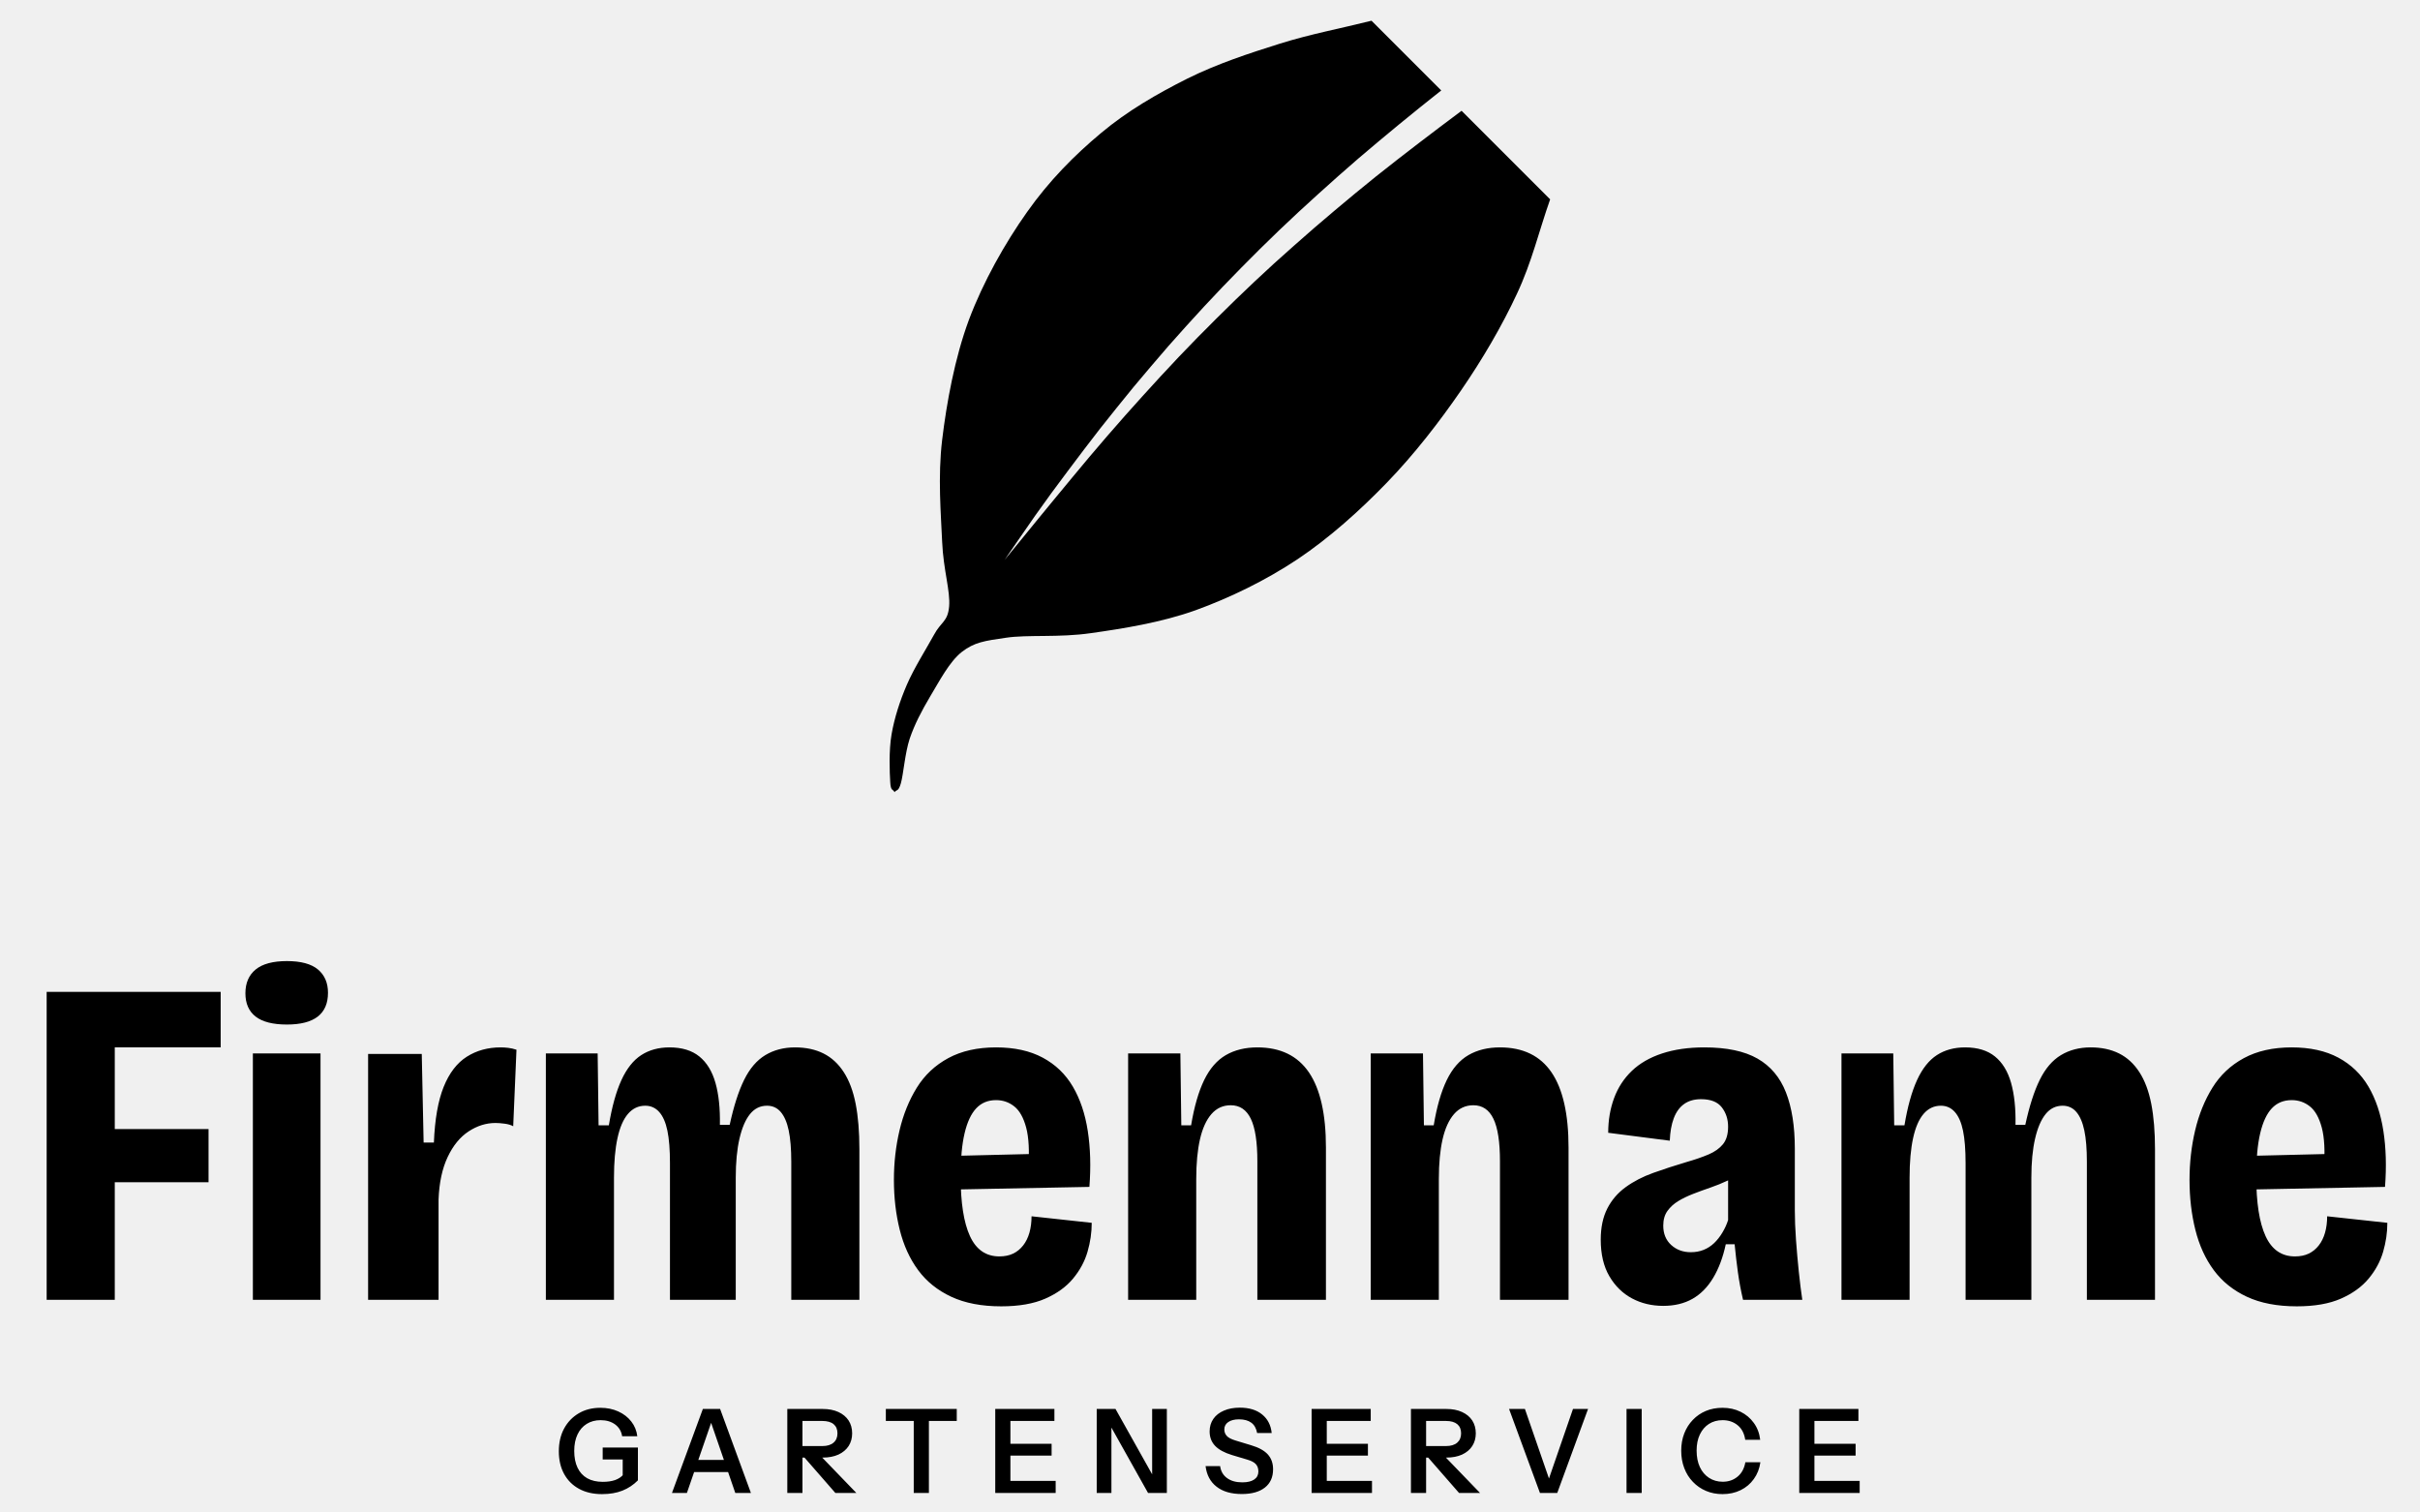
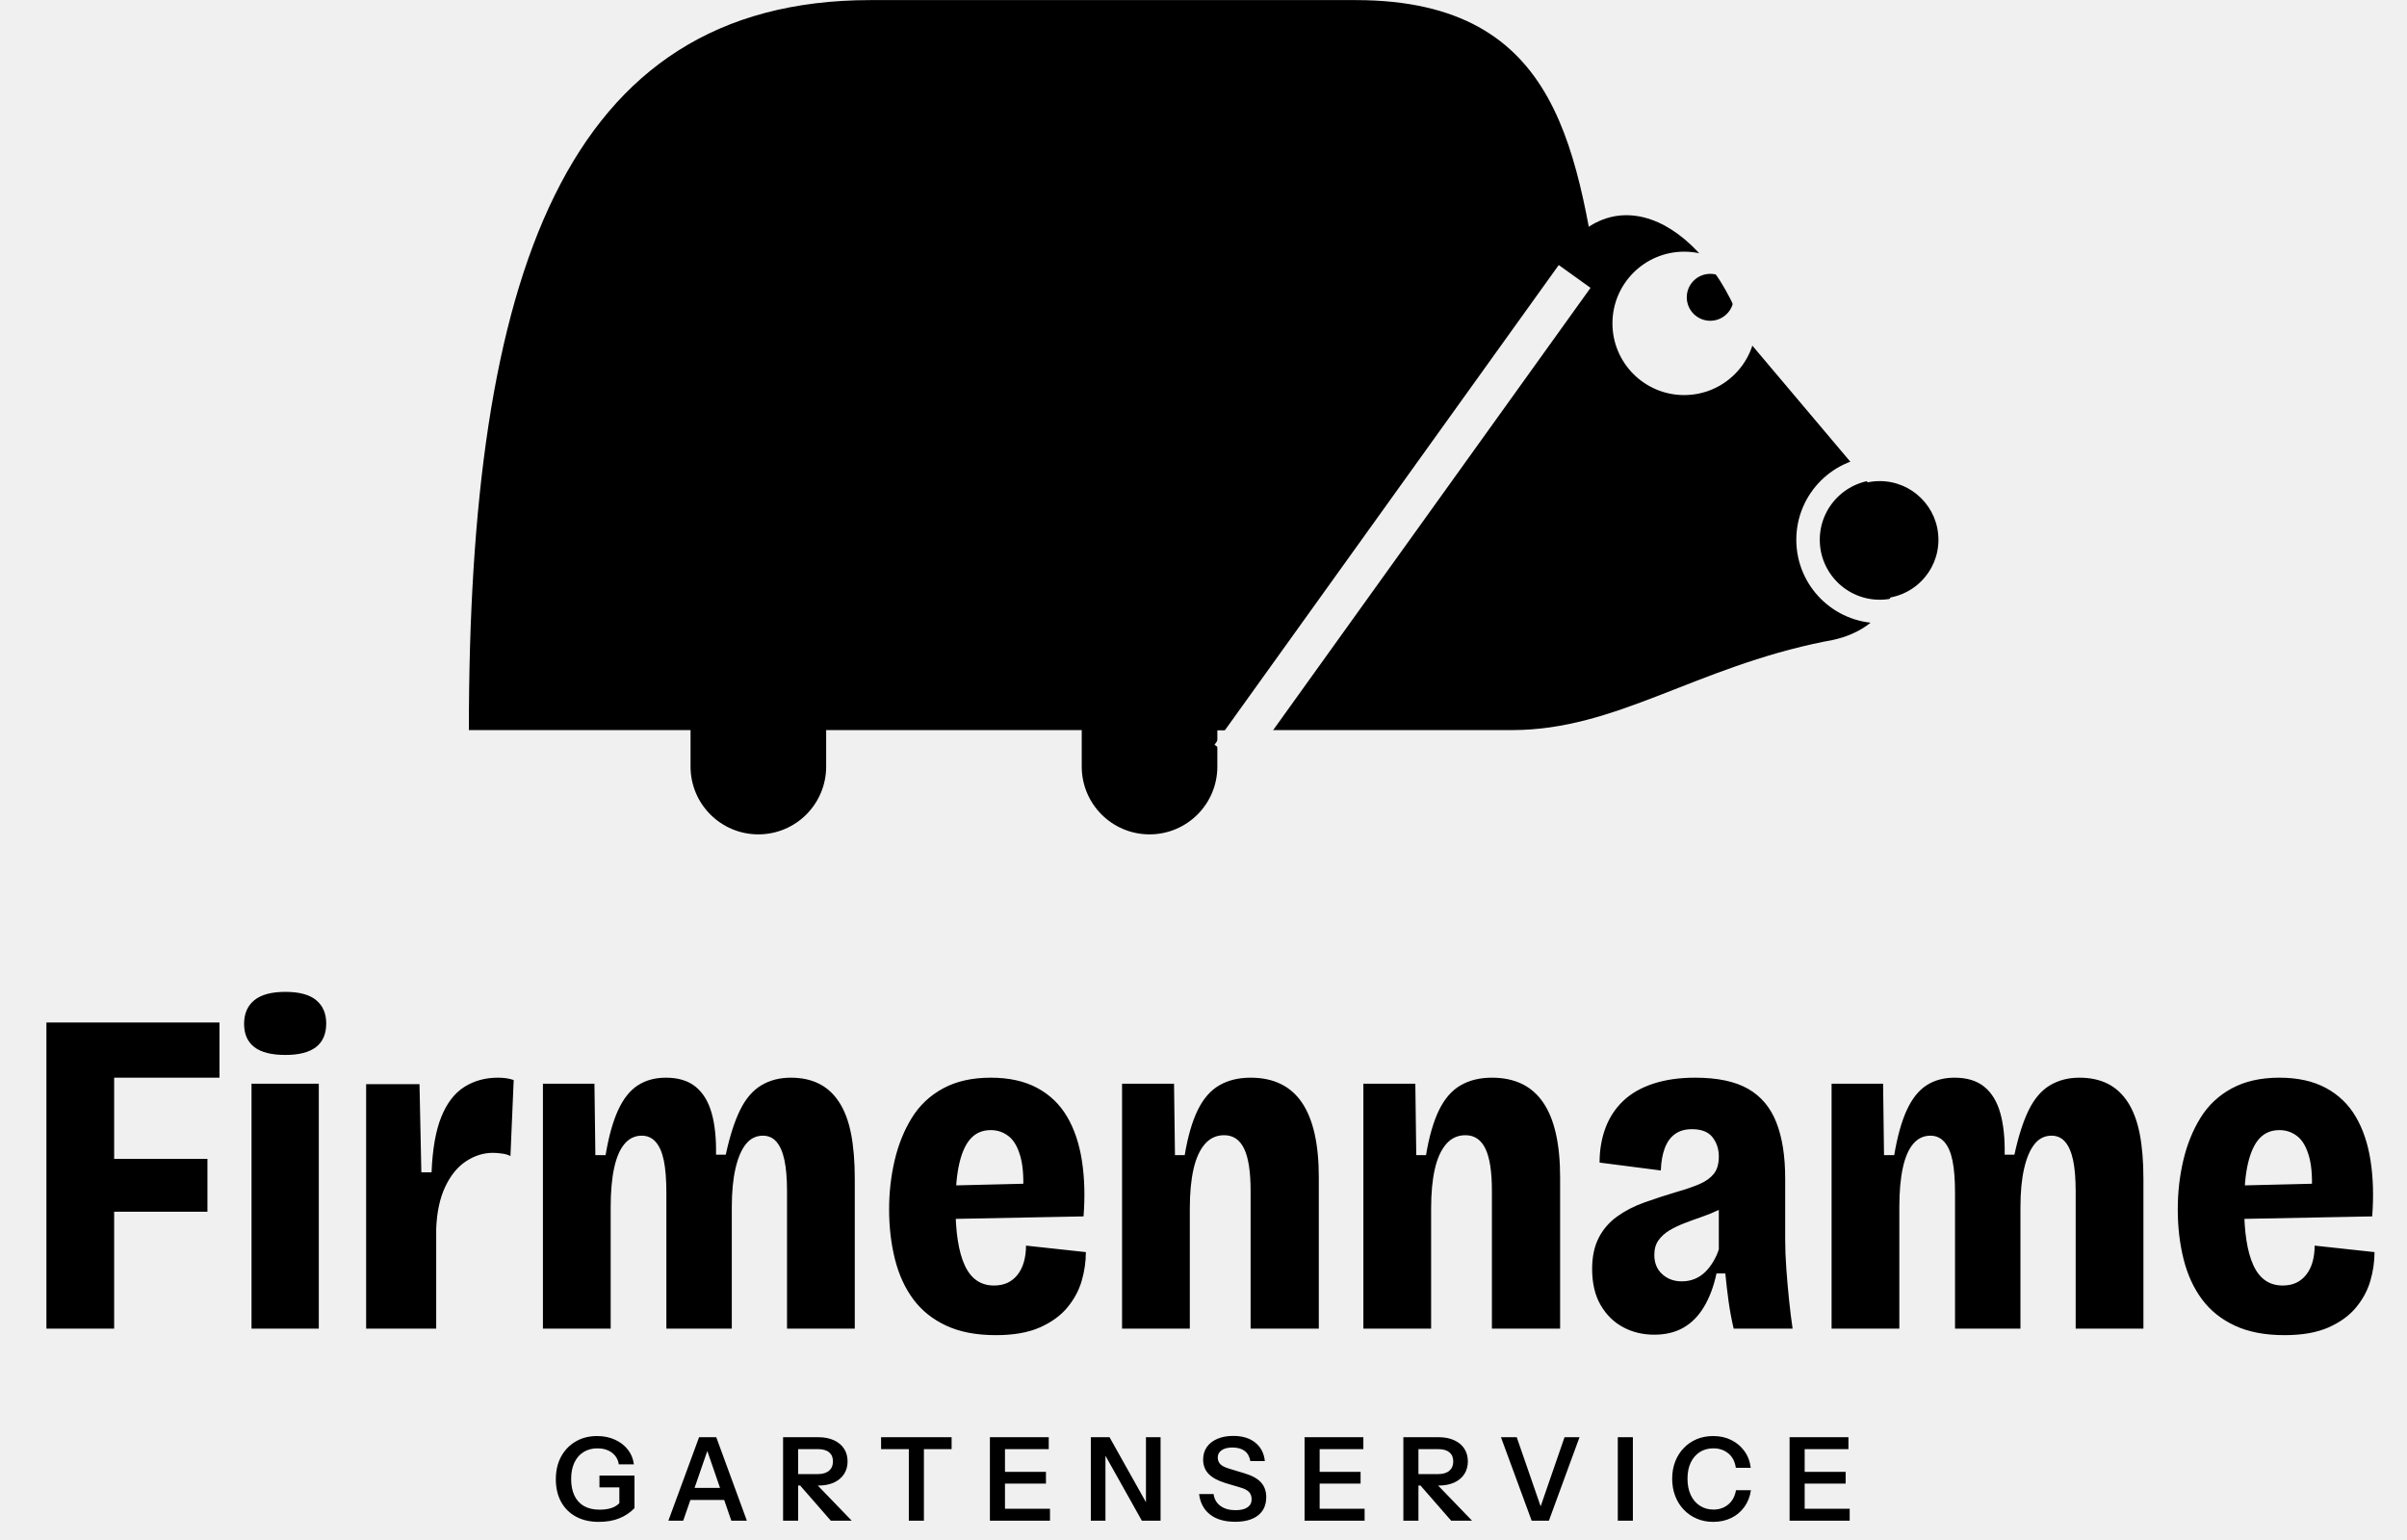
- <svg xmlns="http://www.w3.org/2000/svg" viewBox="0 0 518.7 324" width="518.7" height="324" role="img" aria-label="Firmenname Gartenservice">
-   <g transform="translate(159.71 -14.64) scale(3.18)">
-     <path fill="#000" d="M10.07 58C9.97 57.77 9.81 57.96 9.78 57.31C9.74 56.66 9.68 55.19 9.87 54.1C10.06 53.01 10.42 51.87 10.9 50.76C11.38 49.64 12.25 48.27 12.73 47.39C13.2 46.51 13.66 46.52 13.75 45.48C13.84 44.44 13.36 43.01 13.28 41.13C13.2 39.26 12.98 36.75 13.28 34.25C13.58 31.76 14.13 28.73 15.08 26.17C16.04 23.61 17.51 21 19 18.9C20.48 16.8 22.19 15.07 23.99 13.57C25.78 12.07 27.78 10.92 29.79 9.91C31.8 8.91 33.96 8.2 36.03 7.55C38.1 6.9 40.15 6.52 42.22 6L46.92 10.7C45.98 11.45 45.03 12.2 44.1 12.97C43.17 13.73 42.25 14.51 41.33 15.29C40.42 16.08 39.52 16.87 38.63 17.68C37.74 18.48 36.86 19.3 35.99 20.13C35.13 20.96 34.27 21.8 33.43 22.66C32.59 23.51 31.76 24.38 30.94 25.26C30.13 26.14 29.32 27.03 28.53 27.93C27.74 28.84 26.96 29.76 26.19 30.68C25.43 31.61 24.67 32.55 23.92 33.5C23.18 34.46 22.44 35.42 21.72 36.39C20.99 37.36 20.27 38.34 19.57 39.33C18.87 40.32 18.19 41.34 17.49 42.34L17.49 42.34C18.26 41.41 19.02 40.47 19.78 39.54C20.55 38.61 21.31 37.67 22.08 36.75C22.85 35.82 23.62 34.9 24.41 33.99C25.2 33.08 25.99 32.18 26.8 31.29C27.6 30.4 28.42 29.52 29.24 28.65C30.07 27.78 30.91 26.92 31.76 26.08C32.61 25.23 33.47 24.4 34.35 23.57C35.22 22.75 36.11 21.94 37.01 21.15C37.91 20.35 38.82 19.56 39.74 18.79C40.66 18.01 41.59 17.25 42.53 16.49C43.48 15.74 44.43 14.99 45.39 14.26C46.35 13.52 47.32 12.8 48.29 12.07L54.26 18.04C53.51 20.16 53.03 22.26 52.02 24.41C51.02 26.56 49.7 28.82 48.24 30.94C46.78 33.06 45.09 35.24 43.25 37.14C41.42 39.03 39.38 40.86 37.23 42.3C35.08 43.73 32.67 44.9 30.35 45.74C28.03 46.57 25.43 46.98 23.3 47.28C21.17 47.59 19.03 47.37 17.58 47.59C16.13 47.8 15.45 47.89 14.6 48.55C13.75 49.22 13.06 50.58 12.47 51.55C11.89 52.53 11.42 53.43 11.09 54.4C10.77 55.38 10.67 56.79 10.5 57.39C10.33 57.99 10.21 57.8 10.07 58Z" />
+ <svg xmlns="http://www.w3.org/2000/svg" viewBox="0 0 518.7 331.81" width="518.7" height="331.81" role="img" aria-label="Firmenname Gartenservice">
+   <g transform="translate(72.94 -95.52) scale(5.62)">
+     <defs>
+       <clipPath id="ik-c">
+         <path d="M5 45C5 27.64 8.64 17 20.4 17L39 17C47 17 47.5 23 48.5 29L35 45Z" />
+       </clipPath>
+       <mask id="ik-m" maskUnits="userSpaceOnUse" x="0" y="0" width="64" height="64">
+         <rect width="64" height="64" fill="#fff" />
+         <path d="M34.2 46L47.4 27.6" fill="none" stroke="#000" stroke-width="1.5" />
+         <circle cx="51.6" cy="29.4" r="2.75" fill="#000" />
+         <circle cx="52.6" cy="28.4" r=".9" fill="#fff" />
+         <circle cx="59.1" cy="37.7" r="2.75" fill="none" stroke="#000" stroke-width=".9" />
+       </mask>
+     </defs>
+     <g fill="#000" mask="url(#ik-m)">
+       <path d="M5 45C5 27.64 8.64 17 20.4 17L39 17C47 17 47.5 23 48.5 29L35 45Z" />
+       <path d="M33.5 45L46.6 27.2C48.8 23.4 52.6 25.6 54 30L59.4 36.4C60.4 39 59.6 41.2 57 41.6C52 42.6 49 45 45 45Z" />
+       <circle cx="59.1" cy="37.7" r="2.25" />
+       <path d="M13.5 44h5.2v2.4a2.6 2.6 0 0 1-5.2 0ZM28.5 44h5.2v2.4a2.6 2.6 0 0 1-5.2 0Z" />
+     </g>
  </g>
-   <path fill="#000" transform="translate(4 278.6)" d="M6 0V-66H20.6V0ZM12.6 -25.2V-36.6H40.7V-25.2ZM12.6 -54.1V-66H43.3V-54.1ZM50.2 0V-52.8H64.7V0ZM57.5 -59Q53 -59 50.8 -60.7Q48.6 -62.4 48.6 -65.7Q48.6 -69 50.8 -70.8Q53 -72.6 57.5 -72.6Q62 -72.6 64.15 -70.8Q66.3 -69 66.3 -65.8Q66.3 -62.4 64.1 -60.7Q61.9 -59 57.5 -59ZM74.9 0V-28.2V-52.7H86.4L86.8 -33.7H89Q89.3 -41.2 91.1 -45.65Q92.9 -50.1 96.05 -52.1Q99.2 -54.1 103.3 -54.1Q104.1 -54.1 104.95 -54Q105.8 -53.9 106.7 -53.6L106 -37.2Q105.3 -37.6 104.15 -37.75Q103 -37.9 102.2 -37.9Q99.2 -37.9 96.45 -36.1Q93.7 -34.3 91.95 -30.6Q90.2 -26.9 90 -21.5V0ZM113 0V-34V-52.8H124.1L124.3 -37.4H126.5Q127.5 -43.4 129.2 -47.1Q130.9 -50.8 133.45 -52.45Q136 -54.1 139.5 -54.1Q143.5 -54.1 145.9 -52.15Q148.3 -50.2 149.35 -46.5Q150.4 -42.8 150.3 -37.5H152.4Q153.7 -43.5 155.5 -47.15Q157.3 -50.8 160.05 -52.45Q162.8 -54.1 166.4 -54.1Q169.9 -54.1 172.5 -52.8Q175.1 -51.5 176.85 -48.8Q178.6 -46.1 179.4 -42Q180.2 -37.9 180.2 -32.3V0H165.6V-29.6Q165.6 -33.7 165.05 -36.3Q164.5 -38.9 163.35 -40.25Q162.2 -41.6 160.4 -41.6Q158.2 -41.6 156.75 -39.8Q155.3 -38 154.5 -34.55Q153.7 -31.1 153.7 -26.2V0H139.6V-29.3Q139.6 -33.6 139.05 -36.25Q138.5 -38.9 137.3 -40.25Q136.1 -41.6 134.3 -41.6Q132.1 -41.6 130.6 -39.85Q129.1 -38.1 128.35 -34.65Q127.6 -31.2 127.6 -26.2V0ZM210.6 1.4Q204.3 1.4 199.9 -0.65Q195.5 -2.7 192.8 -6.35Q190.1 -10 188.85 -15Q187.6 -20 187.6 -25.7Q187.6 -31.2 188.8 -36.3Q190 -41.4 192.5 -45.45Q195 -49.5 199.25 -51.8Q203.5 -54.1 209.5 -54.1Q215.4 -54.1 219.5 -51.9Q223.6 -49.7 225.95 -45.7Q228.3 -41.7 229.15 -36.2Q230 -30.7 229.5 -24.2L198.5 -23.6V-30.8L219.1 -31.3L216.4 -28.2Q216.8 -33.7 215.95 -36.9Q215.1 -40.1 213.4 -41.45Q211.7 -42.8 209.5 -42.8Q206.9 -42.8 205.25 -41.05Q203.6 -39.3 202.75 -35.7Q201.9 -32.1 201.9 -26.5Q201.9 -18 203.9 -13.65Q205.9 -9.3 210.2 -9.3Q211.9 -9.3 213.15 -9.9Q214.4 -10.5 215.3 -11.65Q216.2 -12.8 216.65 -14.4Q217.1 -16 217.1 -17.9L230 -16.5Q230 -13.4 229.1 -10.3Q228.2 -7.2 226 -4.55Q223.8 -1.9 220.05 -0.25Q216.3 1.4 210.6 1.4ZM237.8 0V-33V-52.8H249L249.2 -37.4H251.3Q252.3 -43.4 254.1 -47.1Q255.9 -50.8 258.75 -52.45Q261.6 -54.1 265.5 -54.1Q272.9 -54.1 276.55 -48.75Q280.2 -43.4 280.2 -32.6V0H265.5V-29.7Q265.5 -35.9 264.1 -38.8Q262.7 -41.7 259.8 -41.7Q257.3 -41.7 255.65 -39.8Q254 -37.9 253.2 -34.4Q252.4 -30.9 252.4 -25.9V0ZM289.8 0V-33V-52.8H301L301.2 -37.4H303.3Q304.3 -43.4 306.1 -47.1Q307.9 -50.8 310.75 -52.45Q313.6 -54.1 317.5 -54.1Q324.9 -54.1 328.55 -48.75Q332.2 -43.4 332.2 -32.6V0H317.5V-29.7Q317.5 -35.9 316.1 -38.8Q314.7 -41.7 311.8 -41.7Q309.3 -41.7 307.65 -39.8Q306 -37.9 305.2 -34.4Q304.4 -30.9 304.4 -25.9V0ZM352.5 1.3Q348.8 1.3 345.8 -0.3Q342.8 -1.9 340.95 -5.05Q339.1 -8.2 339.1 -12.9Q339.1 -16.8 340.5 -19.55Q341.9 -22.3 344.45 -24.15Q347 -26 350.35 -27.2Q353.7 -28.4 357.4 -29.5Q360.2 -30.3 362.2 -31.15Q364.2 -32 365.3 -33.35Q366.4 -34.7 366.4 -37.1Q366.4 -39.5 365.05 -41.25Q363.7 -43 360.6 -43Q358.4 -43 356.95 -41.95Q355.5 -40.9 354.75 -38.9Q354 -36.9 353.9 -34.1L340.7 -35.8Q340.7 -39.8 341.95 -43.2Q343.2 -46.6 345.75 -49.05Q348.3 -51.5 352.25 -52.8Q356.2 -54.1 361.3 -54.1Q368.5 -54.1 372.7 -51.7Q376.9 -49.3 378.8 -44.45Q380.7 -39.6 380.7 -32.4V-19.2Q380.7 -16.3 380.95 -12.85Q381.2 -9.4 381.55 -6.05Q381.9 -2.7 382.3 0H369.6Q368.9 -3 368.5 -5.9Q368.1 -8.8 367.8 -11.9H365.9Q365 -7.7 363.2 -4.7Q361.4 -1.7 358.75 -0.2Q356.1 1.3 352.5 1.3ZM358.4 -10.2Q359.9 -10.2 361.15 -10.7Q362.4 -11.2 363.4 -12.15Q364.4 -13.1 365.2 -14.45Q366 -15.8 366.4 -17.1V-28.3L369.5 -27.6Q368.1 -26.4 366.3 -25.55Q364.5 -24.7 362.6 -24.05Q360.7 -23.4 358.9 -22.7Q357.1 -22 355.7 -21.15Q354.3 -20.3 353.4 -19.05Q352.5 -17.8 352.5 -15.9Q352.5 -13.3 354.2 -11.75Q355.9 -10.2 358.4 -10.2ZM390.7 0V-34V-52.8H401.8L402 -37.4H404.2Q405.2 -43.4 406.9 -47.1Q408.6 -50.8 411.15 -52.45Q413.7 -54.1 417.2 -54.1Q421.2 -54.1 423.6 -52.15Q426 -50.2 427.05 -46.5Q428.1 -42.8 428 -37.5H430.1Q431.4 -43.5 433.2 -47.15Q435 -50.8 437.75 -52.45Q440.5 -54.1 444.1 -54.1Q447.6 -54.1 450.2 -52.8Q452.8 -51.5 454.55 -48.8Q456.3 -46.1 457.1 -42Q457.9 -37.9 457.9 -32.3V0H443.3V-29.6Q443.3 -33.7 442.75 -36.3Q442.2 -38.9 441.05 -40.25Q439.9 -41.6 438.1 -41.6Q435.9 -41.6 434.45 -39.8Q433 -38 432.2 -34.55Q431.4 -31.1 431.4 -26.2V0H417.3V-29.3Q417.3 -33.6 416.75 -36.25Q416.2 -38.9 415 -40.25Q413.8 -41.6 412 -41.6Q409.8 -41.6 408.3 -39.85Q406.8 -38.1 406.05 -34.65Q405.3 -31.2 405.3 -26.2V0ZM488.3 1.4Q482 1.4 477.6 -0.65Q473.2 -2.7 470.5 -6.35Q467.8 -10 466.55 -15Q465.3 -20 465.3 -25.7Q465.3 -31.2 466.5 -36.3Q467.7 -41.4 470.2 -45.45Q472.7 -49.5 476.95 -51.8Q481.2 -54.1 487.2 -54.1Q493.1 -54.1 497.2 -51.9Q501.3 -49.7 503.65 -45.7Q506 -41.7 506.85 -36.2Q507.7 -30.7 507.2 -24.2L476.2 -23.6V-30.8L496.8 -31.3L494.1 -28.2Q494.5 -33.7 493.65 -36.9Q492.8 -40.1 491.1 -41.45Q489.4 -42.8 487.2 -42.8Q484.6 -42.8 482.95 -41.05Q481.3 -39.3 480.45 -35.7Q479.6 -32.1 479.6 -26.5Q479.6 -18 481.6 -13.65Q483.6 -9.3 487.9 -9.3Q489.6 -9.3 490.85 -9.9Q492.1 -10.5 493 -11.65Q493.9 -12.8 494.35 -14.4Q494.8 -16 494.8 -17.9L507.7 -16.5Q507.7 -13.4 506.8 -10.3Q505.9 -7.2 503.7 -4.55Q501.5 -1.9 497.75 -0.25Q494 1.4 488.3 1.4Z" />
-   <path fill="#000" transform="translate(118.85 320)" d="M10.18 0.25Q7.33 0.25 5.25 -0.89Q3.18 -2.02 2.05 -4.09Q0.93 -6.15 0.93 -8.93Q0.93 -11.7 2.05 -13.79Q3.18 -15.88 5.18 -17.06Q7.18 -18.25 9.83 -18.25Q11.98 -18.25 13.69 -17.46Q15.4 -16.68 16.46 -15.31Q17.53 -13.95 17.75 -12.15H14.5Q14.25 -13.75 13 -14.68Q11.75 -15.6 9.88 -15.6Q8.18 -15.6 6.9 -14.8Q5.62 -14 4.93 -12.53Q4.23 -11.05 4.23 -9Q4.23 -6.9 4.94 -5.41Q5.65 -3.93 7.01 -3.15Q8.38 -2.38 10.35 -2.38Q11.88 -2.38 12.98 -2.76Q14.08 -3.15 14.75 -3.93L17.88 -2.7Q16.45 -1.25 14.57 -0.5Q12.7 0.25 10.18 0.25ZM14.62 -2.7V-7.95L15.4 -7.18H10.33V-9.73H17.88V-2.7ZM25.18 0 31.8 -18H34.6L28.38 0ZM38.75 0 32.55 -18H35.5L42.1 0ZM28.6 -7.08H38.45V-4.48H28.6ZM49.9 0V-18H57.5Q59.42 -18 60.85 -17.35Q62.27 -16.7 63.04 -15.53Q63.8 -14.35 63.8 -12.78Q63.8 -11.23 63.04 -10.05Q62.27 -8.88 60.85 -8.22Q59.42 -7.58 57.5 -7.58H52.45V-10.05H57.4Q58.97 -10.05 59.81 -10.78Q60.65 -11.5 60.65 -12.78Q60.65 -14.05 59.83 -14.74Q59 -15.43 57.4 -15.43H53.15V0ZM60.2 0 52.17 -9.2H55.82L64.7 0ZM77 0V-15.43H71.02V-18H86.22V-15.43H80.25V0ZM94.47 0V-18H97.72V0ZM96.02 0V-2.58H107.42V0ZM96.02 -8V-10.53H106.55V-8ZM96.02 -15.43V-18H107.15V-15.43ZM116.22 0V-18H120.25L129.02 -2.35L128.1 -2.12V-18H131.25V0H127.22L118.45 -15.65L119.37 -15.88V0ZM147.32 0.23Q143.92 0.23 141.91 -1.34Q139.9 -2.9 139.55 -5.75H142.67Q142.9 -4.1 144.15 -3.19Q145.4 -2.27 147.42 -2.27Q149.1 -2.27 149.99 -2.89Q150.87 -3.5 150.87 -4.6Q150.87 -5.58 150.32 -6.18Q149.77 -6.78 148.47 -7.15L145.22 -8.12Q142.75 -8.88 141.59 -10.1Q140.42 -11.33 140.42 -13.18Q140.42 -14.73 141.22 -15.88Q142.02 -17.03 143.49 -17.65Q144.95 -18.28 146.9 -18.28Q149.9 -18.28 151.69 -16.81Q153.47 -15.35 153.72 -12.85H150.6Q150.32 -14.35 149.35 -15.06Q148.37 -15.78 146.72 -15.78Q145.27 -15.78 144.42 -15.2Q143.57 -14.62 143.57 -13.62Q143.57 -12.8 144.09 -12.23Q144.6 -11.65 146 -11.23L149.3 -10.23Q151.77 -9.5 152.9 -8.25Q154.02 -7 154.02 -5.08Q154.02 -2.53 152.26 -1.15Q150.5 0.23 147.32 0.23ZM162.28 0V-18H165.53V0ZM163.82 0V-2.58H175.22V0ZM163.82 -8V-10.53H174.35V-8ZM163.82 -15.43V-18H174.95V-15.43ZM183.57 0V-18H191.17Q193.1 -18 194.52 -17.35Q195.95 -16.7 196.71 -15.53Q197.47 -14.35 197.47 -12.78Q197.47 -11.23 196.71 -10.05Q195.95 -8.88 194.52 -8.22Q193.1 -7.58 191.17 -7.58H186.12V-10.05H191.07Q192.65 -10.05 193.49 -10.78Q194.32 -11.5 194.32 -12.78Q194.32 -14.05 193.5 -14.74Q192.67 -15.43 191.07 -15.43H186.82V0ZM193.88 0 185.85 -9.2H189.5L198.38 0ZM211.22 0 204.6 -18H208L213.43 -2.3H212.88L218.3 -18H221.53L214.93 0ZM229.78 0V-18H233.03V0ZM250.35 0.25Q248.42 0.25 246.81 -0.44Q245.2 -1.12 244 -2.38Q242.8 -3.62 242.15 -5.33Q241.5 -7.03 241.5 -9.05Q241.5 -11.08 242.15 -12.75Q242.8 -14.43 243.99 -15.66Q245.17 -16.9 246.79 -17.58Q248.4 -18.25 250.35 -18.25Q252.5 -18.25 254.22 -17.4Q255.95 -16.55 257.06 -15.01Q258.18 -13.48 258.43 -11.4H255.22Q254.92 -13.43 253.6 -14.51Q252.27 -15.6 250.38 -15.6Q248.7 -15.6 247.45 -14.8Q246.2 -14 245.5 -12.54Q244.8 -11.08 244.8 -9.08Q244.8 -7.03 245.5 -5.54Q246.2 -4.05 247.47 -3.23Q248.75 -2.4 250.4 -2.4Q252.25 -2.4 253.57 -3.49Q254.9 -4.58 255.25 -6.58H258.47Q258.18 -4.53 257.06 -2.98Q255.95 -1.43 254.22 -0.59Q252.5 0.25 250.35 0.25ZM266.8 0V-18H270.05V0ZM268.35 0V-2.58H279.75V0ZM268.35 -8V-10.53H278.88V-8ZM268.35 -15.43V-18H279.48V-15.43Z" />
+   <path fill="#000" transform="translate(4 286.41)" d="M6 0V-66H20.6V0ZM12.6 -25.2V-36.6H40.7V-25.2ZM12.6 -54.1V-66H43.3V-54.1ZM50.2 0V-52.8H64.7V0ZM57.5 -59Q53 -59 50.8 -60.7Q48.6 -62.4 48.6 -65.7Q48.6 -69 50.8 -70.8Q53 -72.6 57.5 -72.6Q62 -72.6 64.15 -70.8Q66.3 -69 66.3 -65.8Q66.3 -62.4 64.1 -60.7Q61.9 -59 57.5 -59ZM74.9 0V-28.2V-52.7H86.4L86.8 -33.7H89Q89.3 -41.2 91.1 -45.65Q92.9 -50.1 96.05 -52.1Q99.2 -54.1 103.3 -54.1Q104.1 -54.1 104.95 -54Q105.8 -53.9 106.7 -53.6L106 -37.2Q105.3 -37.6 104.15 -37.75Q103 -37.9 102.2 -37.9Q99.2 -37.9 96.45 -36.1Q93.7 -34.3 91.95 -30.6Q90.2 -26.9 90 -21.5V0ZM113 0V-34V-52.8H124.1L124.3 -37.4H126.5Q127.5 -43.4 129.2 -47.1Q130.9 -50.8 133.45 -52.45Q136 -54.1 139.5 -54.1Q143.5 -54.1 145.9 -52.15Q148.3 -50.2 149.35 -46.5Q150.4 -42.8 150.3 -37.5H152.4Q153.7 -43.5 155.5 -47.15Q157.3 -50.8 160.05 -52.45Q162.8 -54.1 166.4 -54.1Q169.9 -54.1 172.5 -52.8Q175.1 -51.5 176.85 -48.8Q178.6 -46.1 179.4 -42Q180.2 -37.9 180.2 -32.3V0H165.6V-29.6Q165.6 -33.7 165.05 -36.3Q164.5 -38.9 163.35 -40.25Q162.2 -41.6 160.4 -41.6Q158.2 -41.6 156.75 -39.8Q155.3 -38 154.5 -34.55Q153.7 -31.1 153.7 -26.2V0H139.6V-29.3Q139.6 -33.6 139.05 -36.25Q138.5 -38.9 137.3 -40.25Q136.1 -41.6 134.3 -41.6Q132.1 -41.6 130.6 -39.85Q129.1 -38.1 128.35 -34.65Q127.6 -31.2 127.6 -26.2V0ZM210.6 1.4Q204.3 1.4 199.9 -0.65Q195.5 -2.7 192.8 -6.35Q190.1 -10 188.85 -15Q187.6 -20 187.6 -25.7Q187.6 -31.2 188.8 -36.3Q190 -41.4 192.5 -45.45Q195 -49.5 199.25 -51.8Q203.5 -54.1 209.5 -54.1Q215.4 -54.1 219.5 -51.9Q223.6 -49.7 225.95 -45.7Q228.3 -41.7 229.15 -36.2Q230 -30.7 229.5 -24.2L198.5 -23.6V-30.8L219.1 -31.3L216.4 -28.2Q216.8 -33.7 215.95 -36.9Q215.1 -40.1 213.4 -41.45Q211.7 -42.8 209.5 -42.8Q206.9 -42.8 205.25 -41.05Q203.6 -39.3 202.75 -35.7Q201.9 -32.1 201.9 -26.5Q201.9 -18 203.9 -13.65Q205.9 -9.3 210.2 -9.3Q211.9 -9.3 213.15 -9.9Q214.4 -10.5 215.3 -11.65Q216.2 -12.8 216.65 -14.4Q217.1 -16 217.1 -17.9L230 -16.5Q230 -13.4 229.1 -10.3Q228.2 -7.2 226 -4.55Q223.8 -1.9 220.05 -0.25Q216.3 1.4 210.6 1.4ZM237.8 0V-33V-52.8H249L249.2 -37.4H251.3Q252.3 -43.4 254.1 -47.1Q255.9 -50.8 258.75 -52.45Q261.6 -54.1 265.5 -54.1Q272.9 -54.1 276.55 -48.75Q280.2 -43.4 280.2 -32.6V0H265.5V-29.7Q265.5 -35.9 264.1 -38.8Q262.7 -41.7 259.8 -41.7Q257.3 -41.7 255.65 -39.8Q254 -37.9 253.2 -34.4Q252.4 -30.9 252.4 -25.9V0ZM289.8 0V-33V-52.8H301L301.2 -37.4H303.3Q304.3 -43.4 306.1 -47.1Q307.9 -50.8 310.75 -52.45Q313.6 -54.1 317.5 -54.1Q324.9 -54.1 328.55 -48.75Q332.2 -43.4 332.2 -32.6V0H317.5V-29.7Q317.5 -35.9 316.1 -38.8Q314.7 -41.7 311.8 -41.7Q309.3 -41.7 307.65 -39.8Q306 -37.9 305.2 -34.4Q304.4 -30.9 304.4 -25.9V0ZM352.5 1.3Q348.8 1.3 345.8 -0.3Q342.8 -1.9 340.95 -5.05Q339.1 -8.2 339.1 -12.9Q339.1 -16.8 340.5 -19.55Q341.9 -22.3 344.45 -24.15Q347 -26 350.35 -27.2Q353.7 -28.4 357.4 -29.5Q360.2 -30.3 362.2 -31.15Q364.2 -32 365.3 -33.35Q366.4 -34.7 366.4 -37.1Q366.4 -39.5 365.05 -41.25Q363.7 -43 360.6 -43Q358.4 -43 356.95 -41.95Q355.5 -40.9 354.75 -38.9Q354 -36.9 353.9 -34.1L340.7 -35.8Q340.7 -39.8 341.95 -43.2Q343.2 -46.6 345.75 -49.05Q348.3 -51.5 352.25 -52.8Q356.2 -54.1 361.3 -54.1Q368.5 -54.1 372.7 -51.7Q376.9 -49.3 378.8 -44.45Q380.7 -39.6 380.7 -32.4V-19.2Q380.7 -16.3 380.95 -12.85Q381.2 -9.4 381.55 -6.05Q381.9 -2.7 382.3 0H369.6Q368.9 -3 368.5 -5.9Q368.1 -8.8 367.8 -11.9H365.9Q365 -7.7 363.2 -4.7Q361.4 -1.7 358.75 -0.2Q356.1 1.3 352.5 1.3ZM358.4 -10.2Q359.9 -10.2 361.15 -10.7Q362.4 -11.2 363.4 -12.15Q364.4 -13.1 365.2 -14.45Q366 -15.8 366.4 -17.1V-28.3L369.5 -27.6Q368.1 -26.4 366.3 -25.55Q364.5 -24.7 362.6 -24.05Q360.7 -23.4 358.9 -22.7Q357.1 -22 355.7 -21.15Q354.3 -20.3 353.4 -19.05Q352.5 -17.8 352.5 -15.9Q352.5 -13.3 354.2 -11.75Q355.9 -10.2 358.4 -10.2ZM390.7 0V-34V-52.8H401.8L402 -37.4H404.2Q405.2 -43.4 406.9 -47.1Q408.6 -50.8 411.15 -52.45Q413.7 -54.1 417.2 -54.1Q421.2 -54.1 423.6 -52.15Q426 -50.2 427.05 -46.5Q428.1 -42.8 428 -37.5H430.1Q431.4 -43.5 433.2 -47.15Q435 -50.8 437.75 -52.45Q440.5 -54.1 444.1 -54.1Q447.6 -54.1 450.2 -52.8Q452.8 -51.5 454.55 -48.8Q456.3 -46.1 457.1 -42Q457.9 -37.9 457.9 -32.3V0H443.3V-29.6Q443.3 -33.7 442.75 -36.3Q442.2 -38.9 441.05 -40.25Q439.9 -41.6 438.1 -41.6Q435.9 -41.6 434.45 -39.8Q433 -38 432.2 -34.55Q431.4 -31.1 431.4 -26.2V0H417.3V-29.3Q417.3 -33.6 416.75 -36.25Q416.2 -38.9 415 -40.25Q413.8 -41.6 412 -41.6Q409.8 -41.6 408.3 -39.85Q406.8 -38.1 406.05 -34.65Q405.3 -31.2 405.3 -26.2V0ZM488.3 1.4Q482 1.4 477.6 -0.65Q473.2 -2.7 470.5 -6.35Q467.8 -10 466.55 -15Q465.3 -20 465.3 -25.7Q465.3 -31.2 466.5 -36.3Q467.7 -41.4 470.2 -45.45Q472.7 -49.5 476.95 -51.8Q481.2 -54.1 487.2 -54.1Q493.1 -54.1 497.2 -51.9Q501.3 -49.7 503.65 -45.7Q506 -41.7 506.85 -36.2Q507.7 -30.7 507.2 -24.2L476.2 -23.6V-30.8L496.8 -31.3L494.1 -28.2Q494.5 -33.7 493.65 -36.9Q492.8 -40.1 491.1 -41.45Q489.4 -42.8 487.2 -42.8Q484.6 -42.8 482.95 -41.05Q481.3 -39.3 480.45 -35.7Q479.6 -32.1 479.6 -26.5Q479.6 -18 481.6 -13.65Q483.6 -9.3 487.9 -9.3Q489.6 -9.3 490.85 -9.9Q492.1 -10.5 493 -11.65Q493.9 -12.8 494.35 -14.4Q494.8 -16 494.8 -17.9L507.7 -16.5Q507.7 -13.4 506.8 -10.3Q505.9 -7.2 503.7 -4.55Q501.5 -1.9 497.75 -0.25Q494 1.4 488.3 1.4Z" />
+   <path fill="#000" transform="translate(118.85 327.81)" d="M10.18 0.25Q7.33 0.25 5.25 -0.89Q3.18 -2.02 2.05 -4.09Q0.93 -6.15 0.93 -8.93Q0.93 -11.7 2.05 -13.79Q3.18 -15.88 5.18 -17.06Q7.18 -18.25 9.83 -18.25Q11.98 -18.25 13.69 -17.46Q15.4 -16.68 16.46 -15.31Q17.53 -13.95 17.75 -12.15H14.5Q14.25 -13.75 13 -14.68Q11.75 -15.6 9.88 -15.6Q8.18 -15.6 6.9 -14.8Q5.62 -14 4.93 -12.53Q4.23 -11.05 4.23 -9Q4.23 -6.9 4.94 -5.41Q5.65 -3.93 7.01 -3.15Q8.38 -2.38 10.35 -2.38Q11.88 -2.38 12.98 -2.76Q14.08 -3.15 14.75 -3.93L17.88 -2.7Q16.45 -1.25 14.57 -0.5Q12.7 0.25 10.18 0.25ZM14.62 -2.7V-7.95L15.4 -7.18H10.33V-9.73H17.88V-2.7ZM25.18 0 31.8 -18H34.6L28.38 0ZM38.75 0 32.55 -18H35.5L42.1 0ZM28.6 -7.08H38.45V-4.48H28.6ZM49.9 0V-18H57.5Q59.42 -18 60.85 -17.35Q62.27 -16.7 63.04 -15.53Q63.8 -14.35 63.8 -12.78Q63.8 -11.23 63.04 -10.05Q62.27 -8.88 60.85 -8.22Q59.42 -7.58 57.5 -7.58H52.45V-10.05H57.4Q58.97 -10.05 59.81 -10.78Q60.65 -11.5 60.65 -12.78Q60.65 -14.05 59.83 -14.74Q59 -15.43 57.4 -15.43H53.15V0ZM60.2 0 52.17 -9.2H55.82L64.7 0ZM77 0V-15.43H71.02V-18H86.22V-15.43H80.25V0ZM94.47 0V-18H97.72V0ZM96.02 0V-2.58H107.42V0ZM96.02 -8V-10.53H106.55V-8ZM96.02 -15.43V-18H107.15V-15.43ZM116.22 0V-18H120.25L129.02 -2.35L128.1 -2.12V-18H131.25V0H127.22L118.45 -15.65L119.37 -15.88V0ZM147.32 0.23Q143.92 0.23 141.91 -1.34Q139.9 -2.9 139.55 -5.75H142.67Q142.9 -4.1 144.15 -3.19Q145.4 -2.27 147.42 -2.27Q149.1 -2.27 149.99 -2.89Q150.87 -3.5 150.87 -4.6Q150.87 -5.58 150.32 -6.18Q149.77 -6.78 148.47 -7.15L145.22 -8.12Q142.75 -8.88 141.59 -10.1Q140.42 -11.33 140.42 -13.18Q140.42 -14.73 141.22 -15.88Q142.02 -17.03 143.49 -17.65Q144.95 -18.28 146.9 -18.28Q149.9 -18.28 151.69 -16.81Q153.47 -15.35 153.72 -12.85H150.6Q150.32 -14.35 149.35 -15.06Q148.37 -15.78 146.72 -15.78Q145.27 -15.78 144.42 -15.2Q143.57 -14.62 143.57 -13.62Q143.57 -12.8 144.09 -12.23Q144.6 -11.65 146 -11.23L149.3 -10.23Q151.77 -9.5 152.9 -8.25Q154.02 -7 154.02 -5.08Q154.02 -2.53 152.26 -1.15Q150.5 0.23 147.32 0.23ZM162.28 0V-18H165.53V0ZM163.82 0V-2.58H175.22V0ZM163.82 -8V-10.53H174.35V-8ZM163.82 -15.43V-18H174.95V-15.43ZM183.57 0V-18H191.17Q193.1 -18 194.52 -17.35Q195.95 -16.7 196.71 -15.53Q197.47 -14.35 197.47 -12.78Q197.47 -11.23 196.71 -10.05Q195.95 -8.88 194.52 -8.22Q193.1 -7.58 191.17 -7.58H186.12V-10.05H191.07Q192.65 -10.05 193.49 -10.78Q194.32 -11.5 194.32 -12.78Q194.32 -14.05 193.5 -14.74Q192.67 -15.43 191.07 -15.43H186.82V0ZM193.88 0 185.85 -9.2H189.5L198.38 0ZM211.22 0 204.6 -18H208L213.43 -2.3H212.88L218.3 -18H221.53L214.93 0ZM229.78 0V-18H233.03V0ZM250.35 0.25Q248.42 0.25 246.81 -0.44Q245.2 -1.12 244 -2.38Q242.8 -3.62 242.15 -5.33Q241.5 -7.03 241.5 -9.05Q241.5 -11.08 242.15 -12.75Q242.8 -14.43 243.99 -15.66Q245.17 -16.9 246.79 -17.58Q248.4 -18.25 250.35 -18.25Q252.5 -18.25 254.22 -17.4Q255.95 -16.55 257.06 -15.01Q258.18 -13.48 258.43 -11.4H255.22Q254.92 -13.43 253.6 -14.51Q252.27 -15.6 250.38 -15.6Q248.7 -15.6 247.45 -14.8Q246.2 -14 245.5 -12.54Q244.8 -11.08 244.8 -9.08Q244.8 -7.03 245.5 -5.54Q246.2 -4.05 247.47 -3.23Q248.75 -2.4 250.4 -2.4Q252.25 -2.4 253.57 -3.49Q254.9 -4.58 255.25 -6.58H258.47Q258.18 -4.53 257.06 -2.98Q255.95 -1.43 254.22 -0.59Q252.5 0.25 250.35 0.25ZM266.8 0V-18H270.05V0ZM268.35 0V-2.58H279.75V0ZM268.35 -8V-10.53H278.88V-8ZM268.35 -15.43V-18H279.48V-15.43Z" />
</svg>
